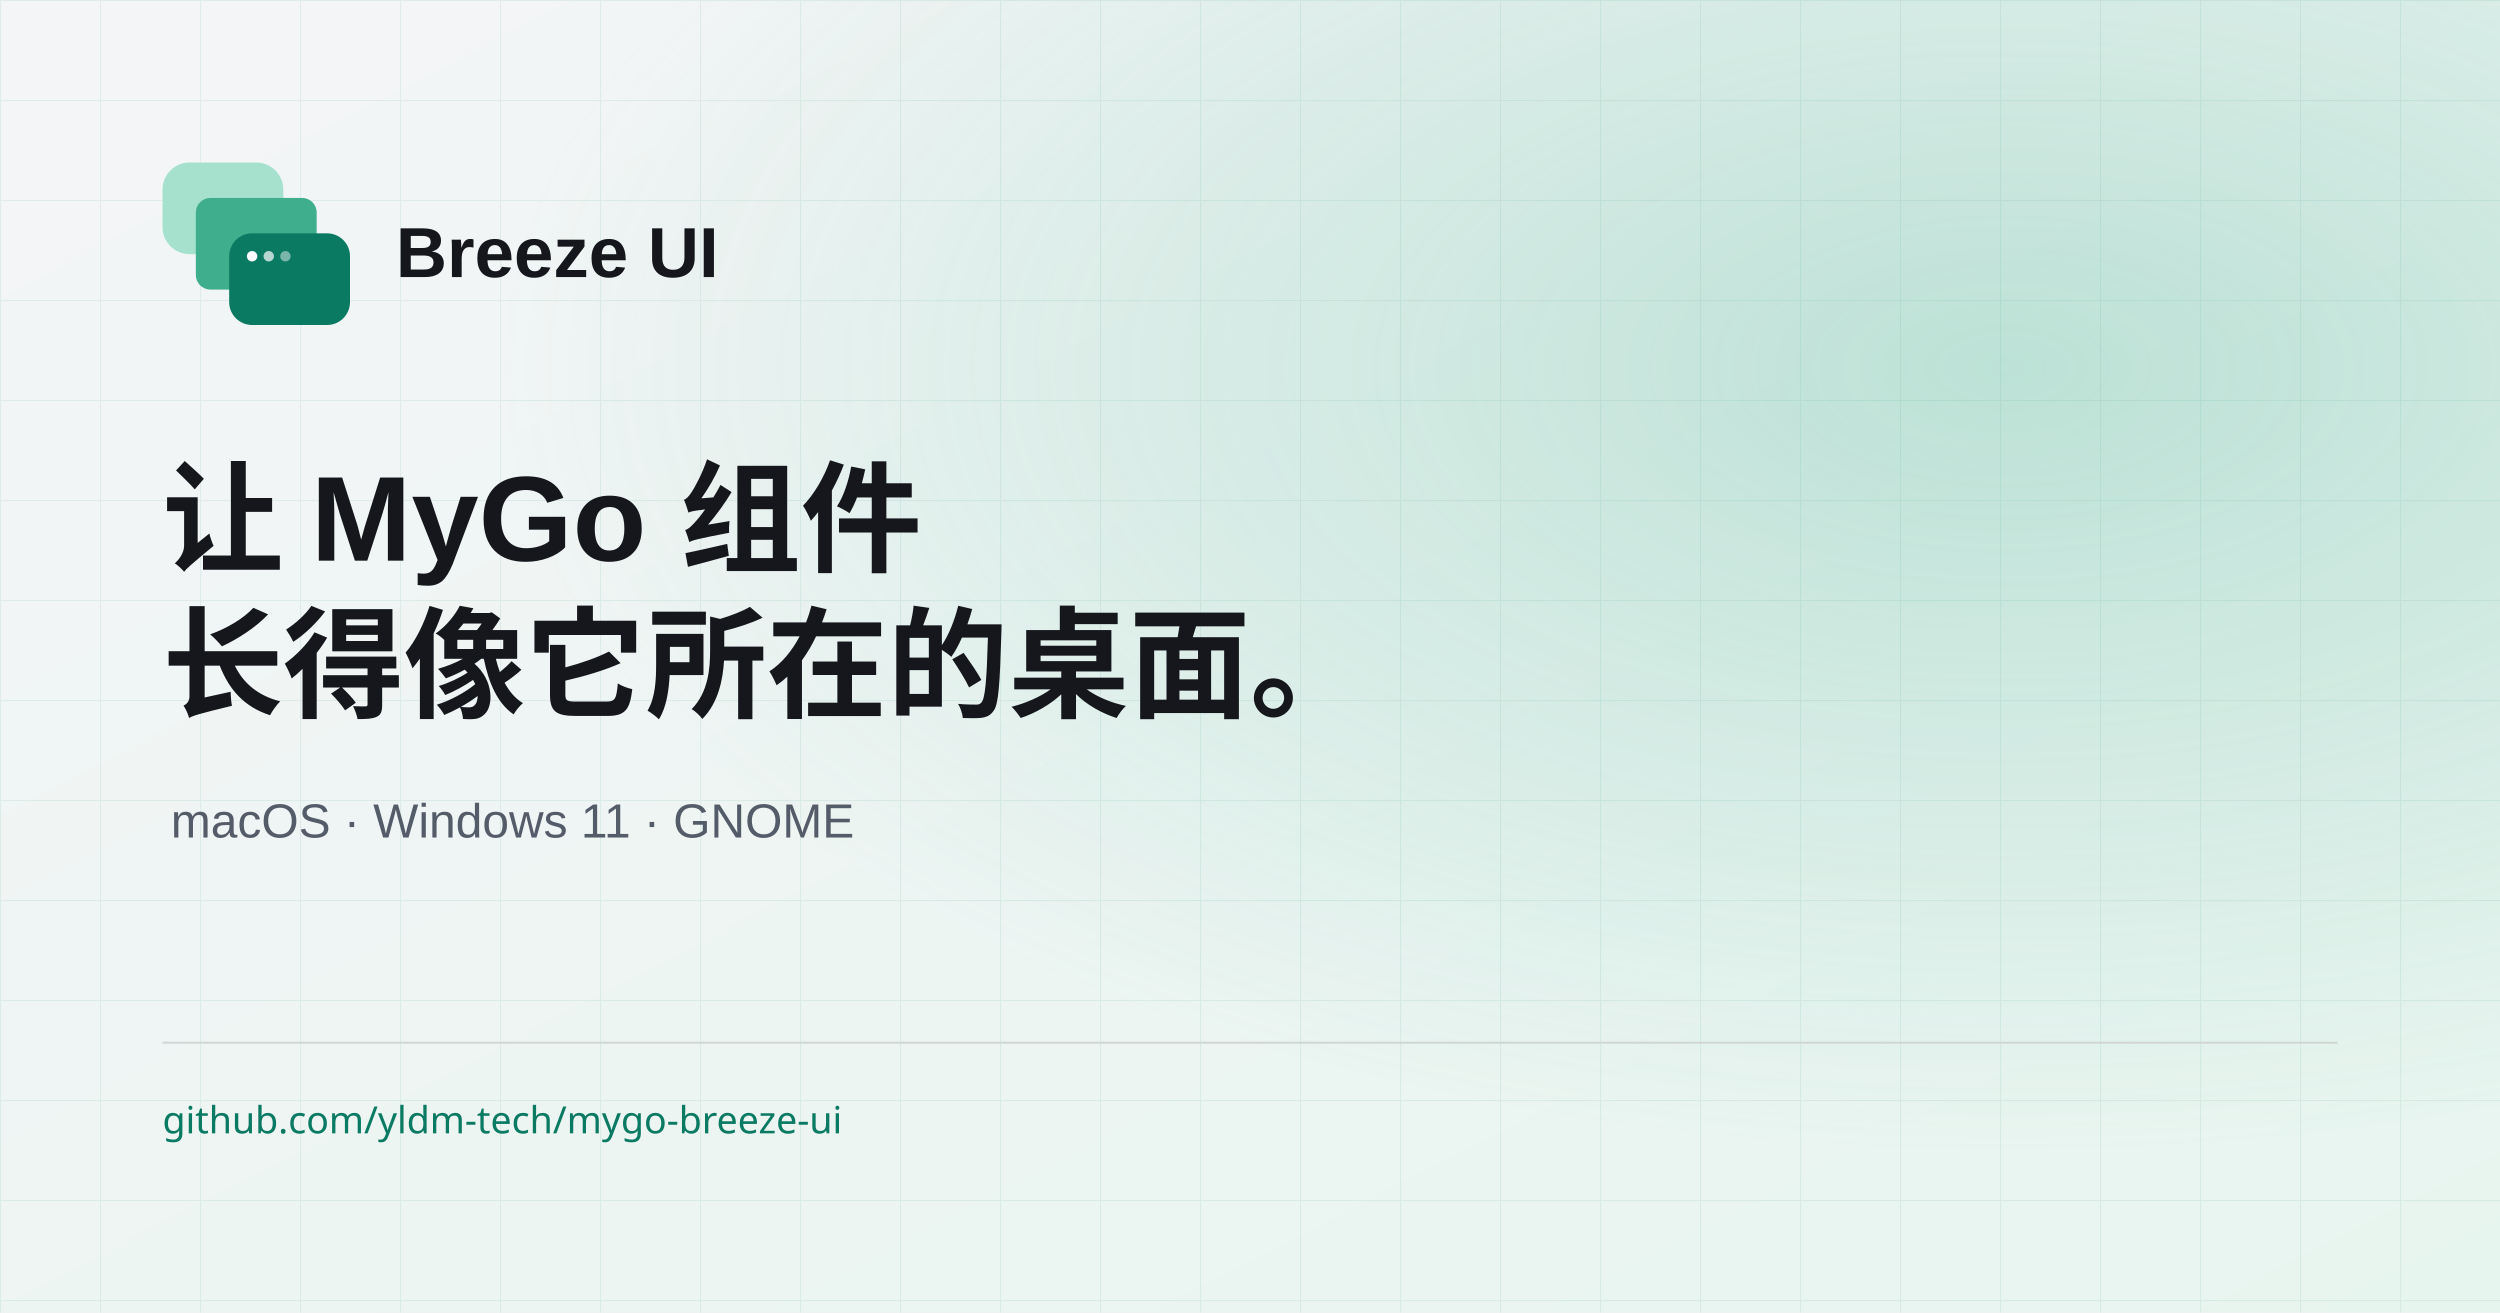
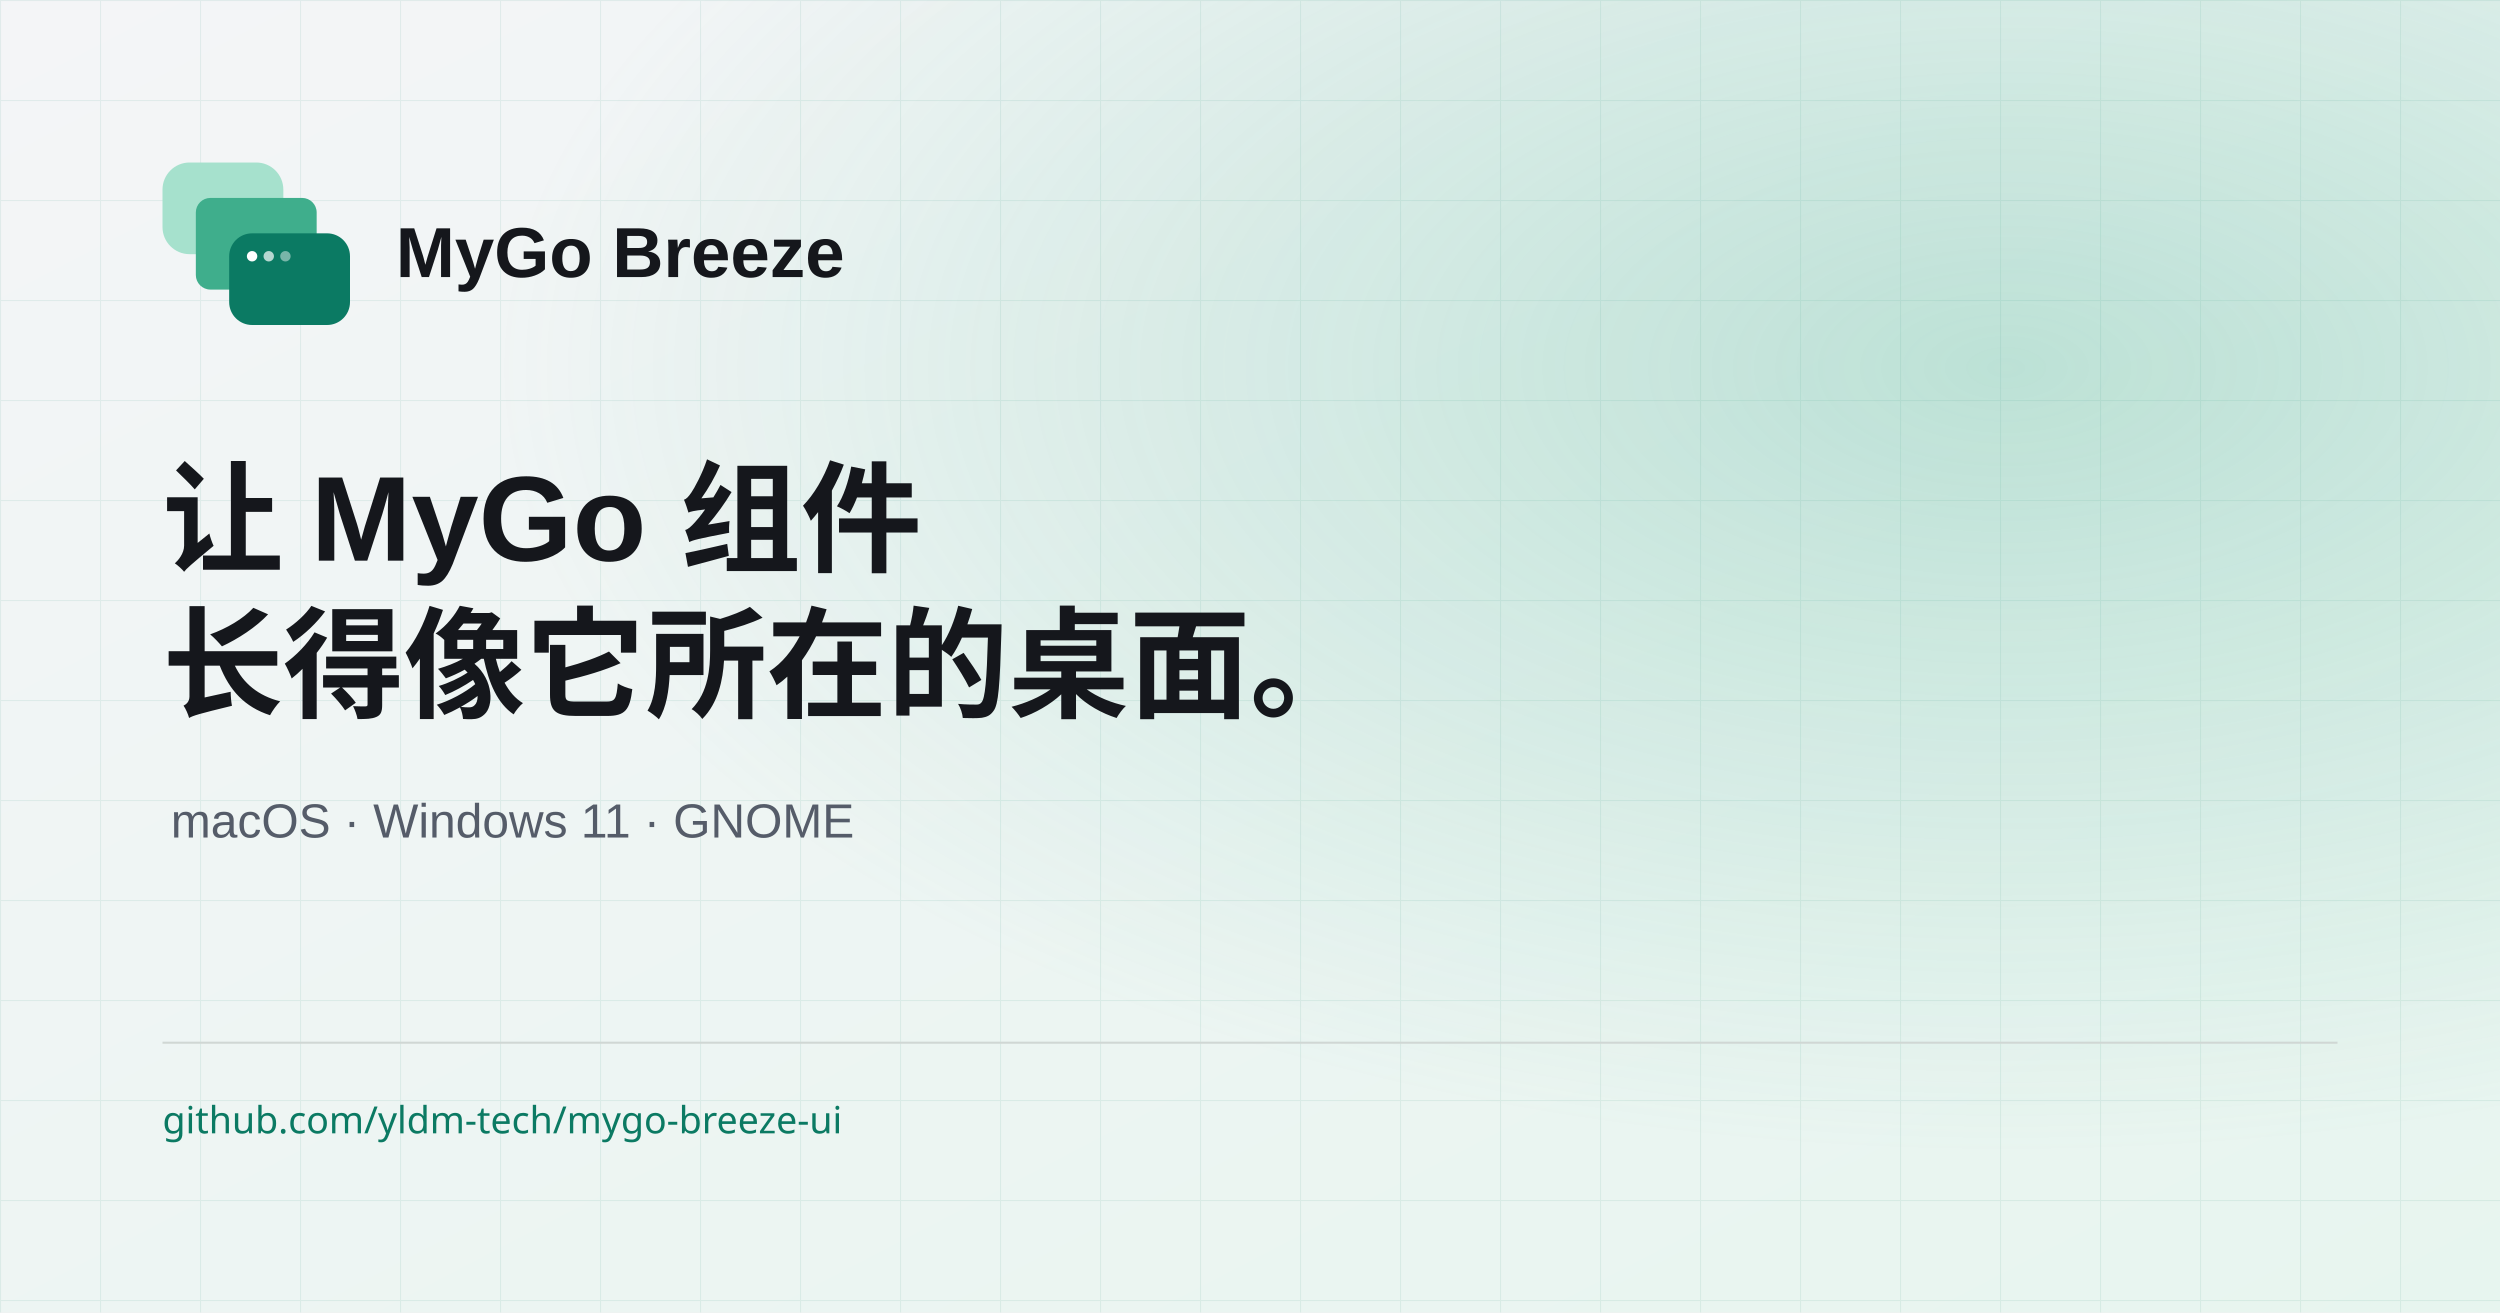
<svg xmlns="http://www.w3.org/2000/svg" width="1200" height="630" viewBox="0 0 1200 630">
  <defs>
    <linearGradient id="bg" x1="0" y1="0" x2="1" y2="1">
      <stop offset="0" stop-color="#f4f5f7" />
      <stop offset="1" stop-color="#e7f5ef" />
    </linearGradient>
    <radialGradient id="glow" cx="80%" cy="28%" r="60%">
      <stop offset="0" stop-color="#3fae8c" stop-opacity=".28" />
      <stop offset="1" stop-color="#3fae8c" stop-opacity="0" />
    </radialGradient>
    <pattern id="grid" width="48" height="48" patternUnits="userSpaceOnUse">
      <path d="M48 0H0V48" fill="none" stroke="#0b7a63" stroke-opacity=".08" />
    </pattern>
  </defs>
  <rect width="1200" height="630" fill="url(#bg)" />
  <rect width="1200" height="630" fill="url(#grid)" />
  <rect width="1200" height="630" fill="url(#glow)" />
  <g transform="translate(78 78)">
    <rect x="0" y="0" width="58" height="44" rx="13" fill="#a6e1cd" />
    <rect x="16" y="17" width="58" height="44" rx="7" fill="#3fae8c" />
    <rect x="32" y="34" width="58" height="44" rx="11" fill="#0b7a63" />
    <circle cx="43" cy="45" r="2.5" fill="#fff" />
    <circle cx="51" cy="45" r="2.5" fill="#fff" fill-opacity=".7" />
    <circle cx="59" cy="45" r="2.5" fill="#fff" fill-opacity=".45" />
-     <text x="112" y="55" font-family="Arial" font-size="34" font-weight="700" fill="#15171c">Breeze UI</text>
+     <text x="112" y="55" font-family="Arial" font-size="34" font-weight="700" fill="#15171c">MyGo Breeze</text>
  </g>
  <text x="78" y="270" font-family="PingFang SC, Hiragino Sans, Arial" font-size="58" font-weight="700" fill="#15171c">让 MyGo 组件</text>
  <text x="78" y="340" font-family="PingFang SC, Hiragino Sans, Arial" font-size="58" font-weight="700" fill="#15171c">长得像它所在的桌面。</text>
  <text x="82" y="402" font-family="PingFang SC, Hiragino Sans, Arial" font-size="23" fill="#555c69">macOS · Windows 11 · GNOME</text>
  <g transform="translate(78 500)">
    <rect width="1044" height="1" fill="#d0d7d4" />
    <text y="44" font-family="Menlo" font-size="18" fill="#0b7a63">github.com/yldm-tech/mygo-breeze-ui</text>
  </g>
</svg>
